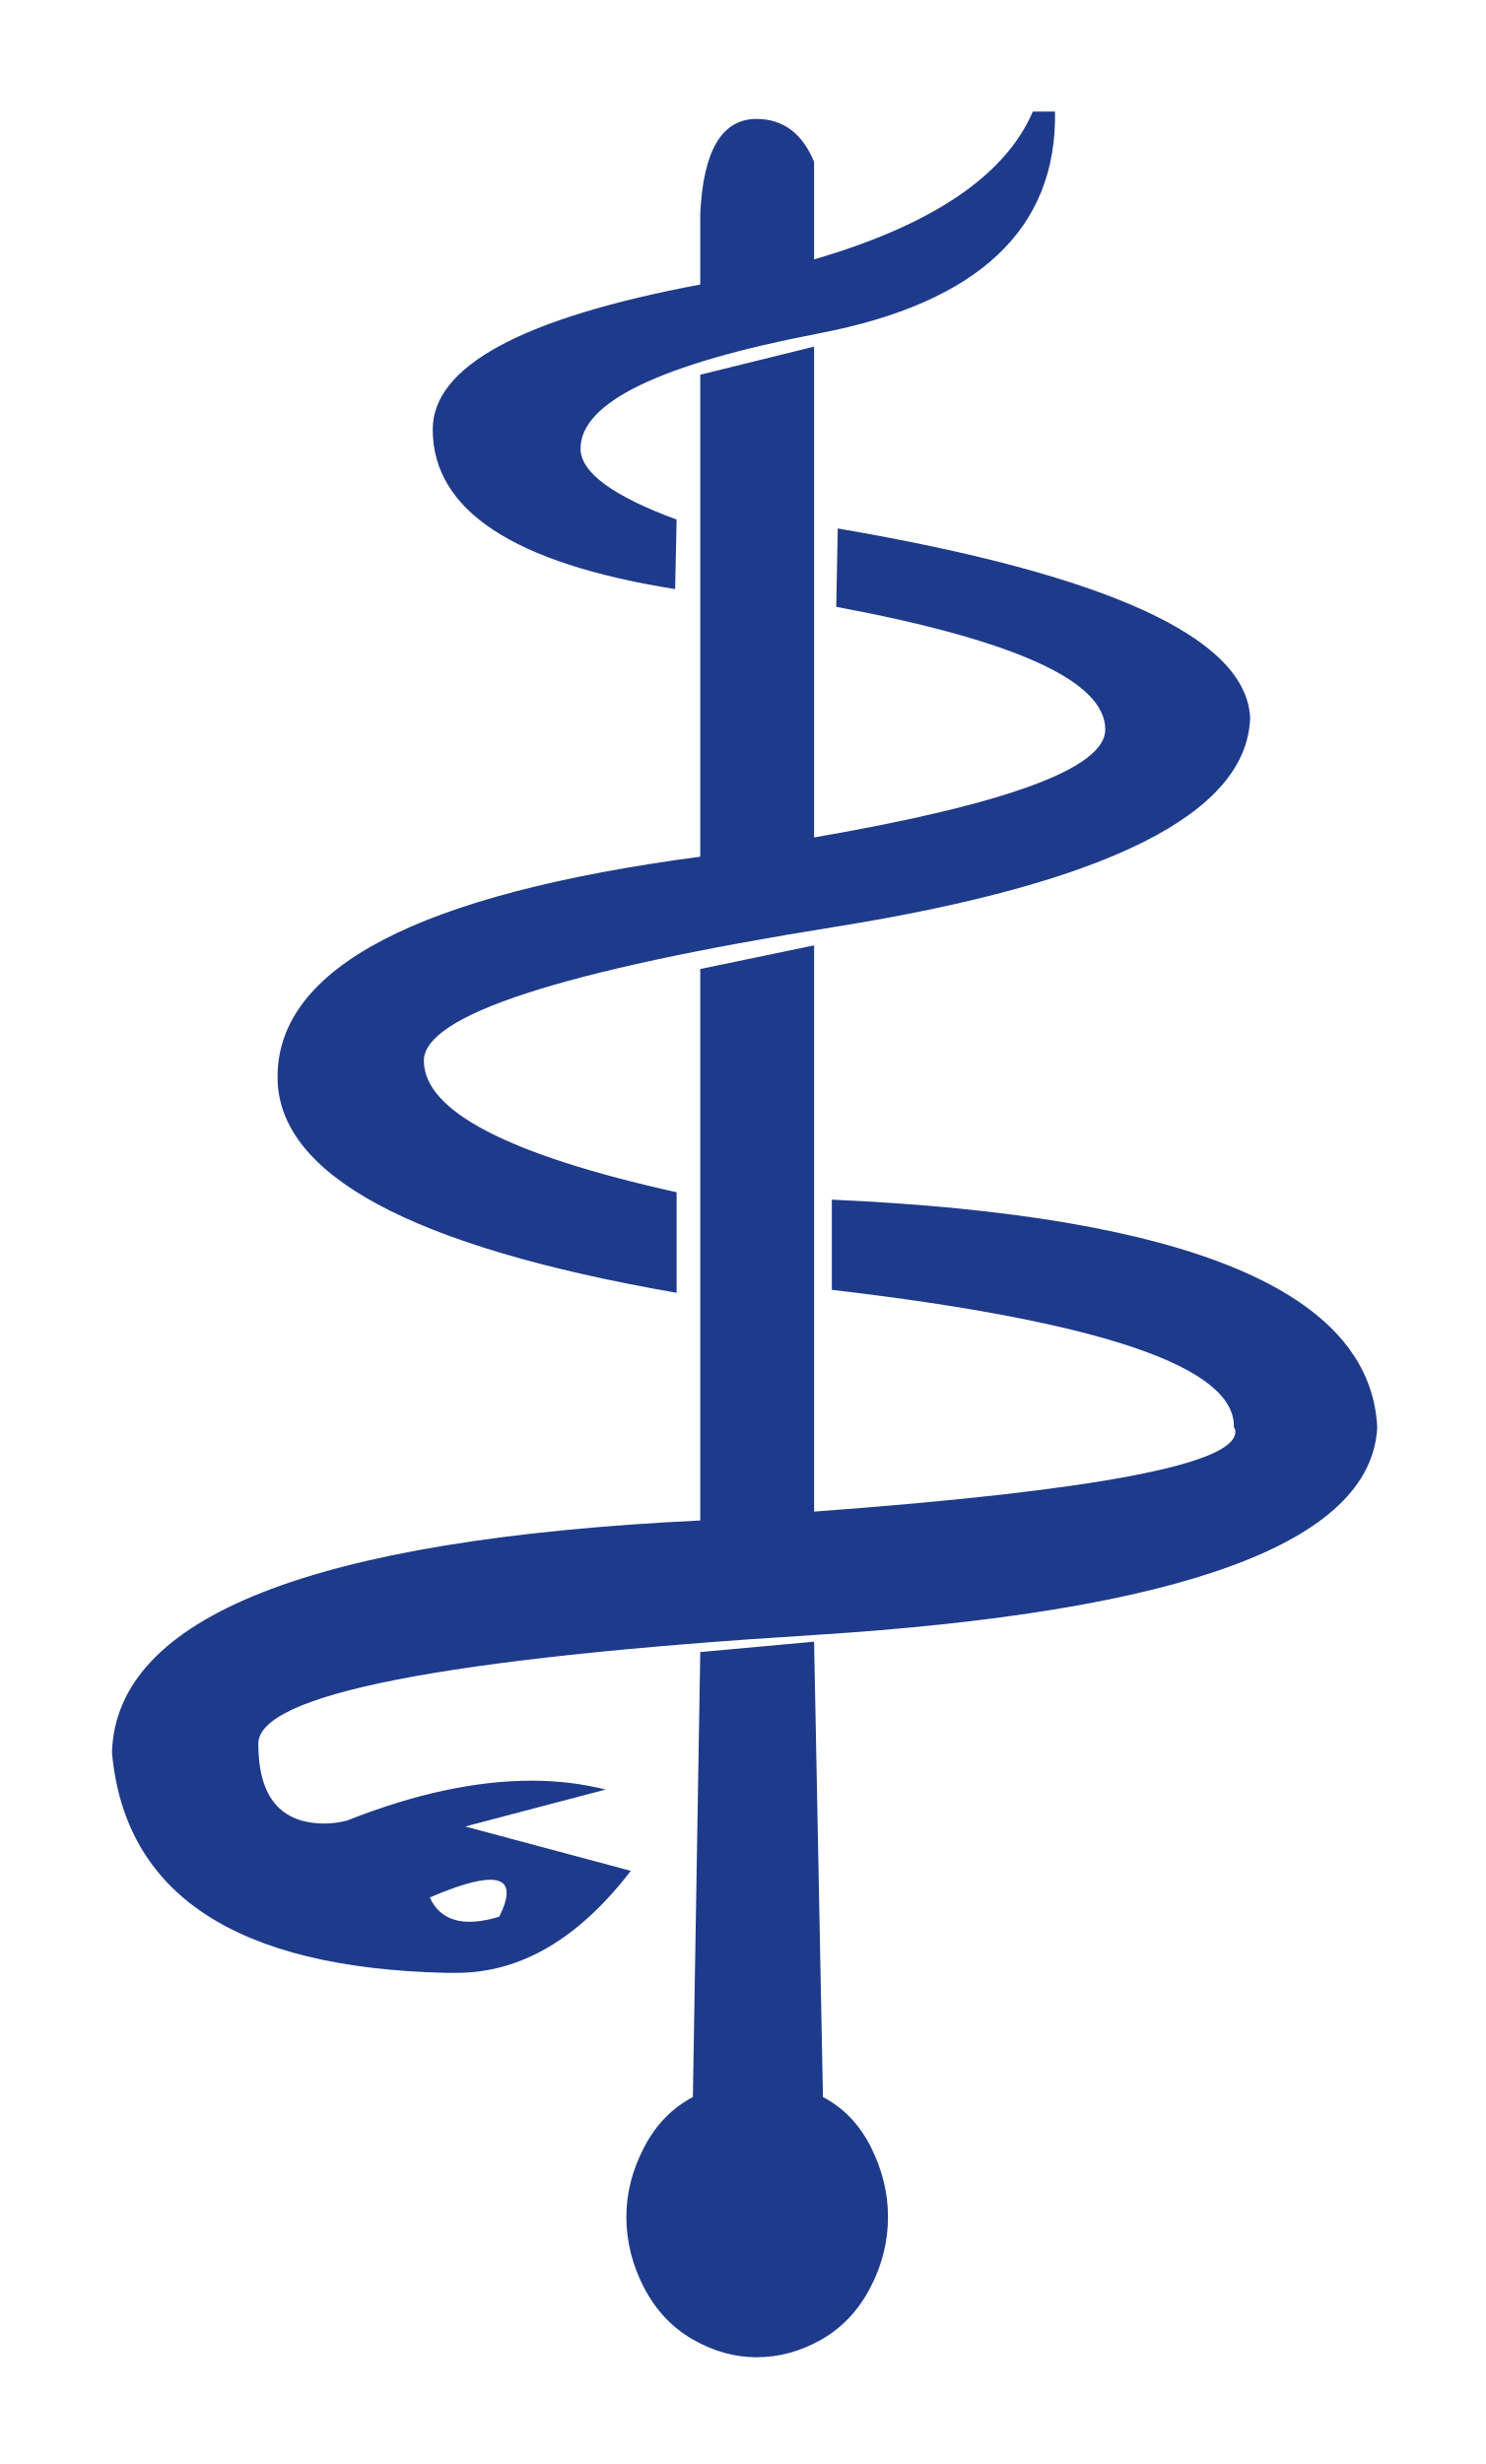
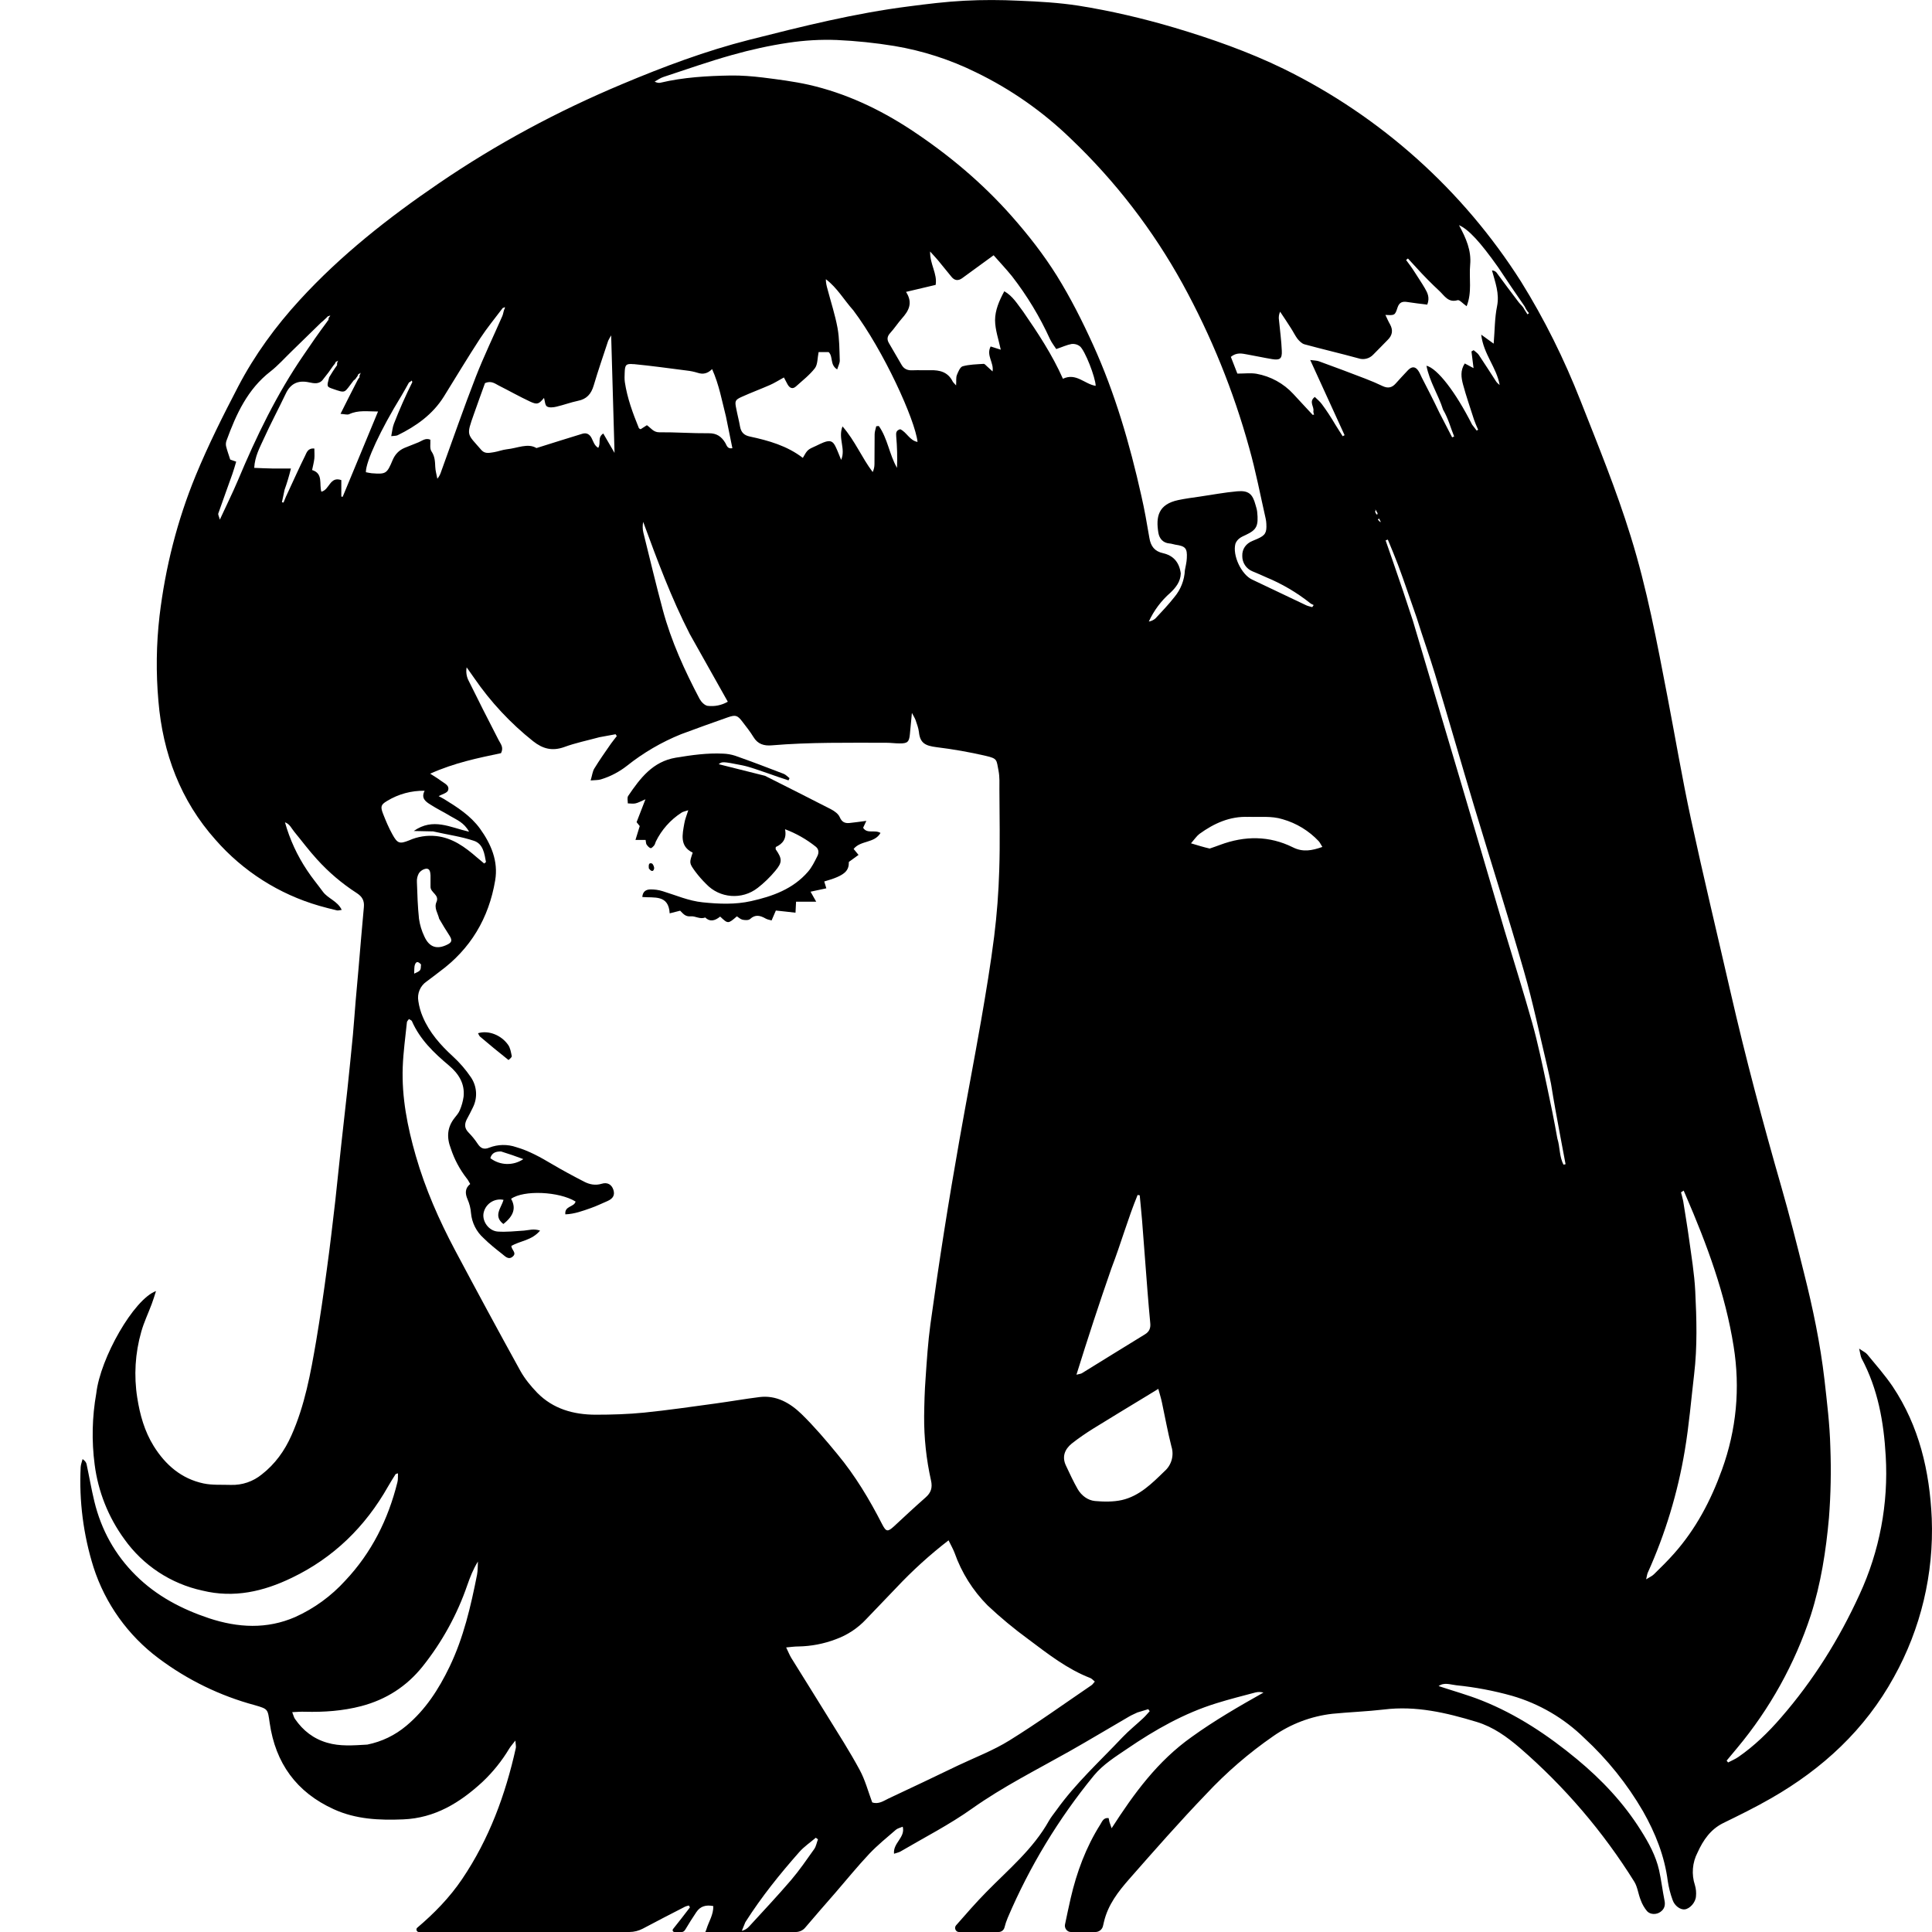
- <svg xmlns="http://www.w3.org/2000/svg" viewBox="0 0 13.27 22.00">
-   <path fill="#1E3A8A" transform="translate(-0.65 1.26) scale(0.0132)" d="M340 1188Q368 1176 381 1176Q392 1176 392 1185Q392 1191 387 1201Q351 1212 340 1188ZM600 80V14Q588 -15 561 -15Q526 -15 523 49V97Q342 131 342 195Q342 277 506 303L507 256Q442 232 442 208Q442 161 603.5 130.0Q765 99 763 -20H748Q720 45 600 80ZM523 484Q237 522 237 633Q237 732 507 779V711Q336 673 336 622Q336 576 614.0 531.5Q892 487 895 390Q891 309 616 262L615 315Q797 349 797 398Q797 437 600 471V139L523 158ZM600 927V544L523 560V933Q129 952 125 1090Q138 1234 351 1239Q355 1239 358 1239Q423 1239 476 1170L364 1140L459 1115Q435 1109 409 1109Q352 1109 284 1136Q276 1138 269 1138Q224 1138 224 1084Q224 1034 599.5 1010.5Q975 987 981 870Q974 732 612 716V777Q886 809 884 870Q885 871 885 873Q885 906 600 927ZM600 1015 523 1022 518 1323Q497 1334 485.0 1357.0Q473 1380 473 1404Q473 1429 485.0 1452.0Q497 1475 518.0 1487.0Q539 1499 561 1499Q584 1499 605.0 1487.0Q626 1475 638.0 1452.0Q650 1429 650 1404Q650 1380 638.5 1357.0Q627 1334 606 1323Z" />
+ <svg xmlns="http://www.w3.org/2000/svg" viewBox="0 0 24 24" fill="#000000" fill-rule="evenodd">
+   <path d="M5.938 12.835c.127-.039.285.02.373.143.028.038.036.092.046.14.003.014-.02.033-.04.05-.124-.098-.24-.194-.354-.291-.011-.01-.016-.027-.025-.042zM8.396 9.412c.195-.032.39-.06.588-.05a.54.54 0 01.148.026c.202.071.402.147.601.224.028.01.05.036.075.055l-.013.027a9.203 9.203 0 01-.26-.089c-.115-.038-.213-.077-.315-.098-.25-.05-.25-.046-.292-.014l.574.144c.275.139.55.276.823.417.042.022.09.057.107.098.026.06.063.076.117.072.066-.006.132-.017.213-.027l-.04.086c.051.08.142.02.216.064-.074.13-.247.09-.334.199l.061.074-.12.087c0 .106-.038.168-.306.243l.026.085-.196.042.07.124h-.25l-.007.137c-.081-.01-.161-.018-.244-.027l-.053.123c-.027-.008-.052-.011-.073-.023-.067-.038-.128-.056-.195.006-.019.017-.063.014-.093.008-.026-.006-.05-.029-.07-.042-.11.095-.11.095-.208.003-.057.046-.12.074-.186.011-.063.027-.123-.02-.178-.014-.07.007-.097-.035-.133-.07l-.13.033c-.013-.236-.194-.19-.34-.203.005-.072.05-.092.095-.094a.474.474 0 01.159.022c.164.05.32.12.496.138.203.021.405.029.601-.015.265-.059.52-.149.707-.365.049-.056.083-.127.117-.195.019-.038.02-.084-.02-.116a1.397 1.397 0 00-.382-.217c.024.12-.031.182-.115.221 0 .014-.004.025 0 .03.08.115.084.16-.007.267a1.39 1.39 0 01-.218.211.477.477 0 01-.641-.05 1.36 1.36 0 01-.133-.152c-.078-.107-.076-.108-.033-.236-.165-.08-.128-.226-.104-.364.008-.05.028-.096.049-.163-.04.014-.067.017-.087.032a.897.897 0 00-.316.357c-.007.016-.01.034-.02.047-.012.015-.034.038-.045.035-.02-.006-.037-.027-.05-.045-.008-.012-.007-.032-.012-.057h-.126l.053-.172a14.82 14.82 0 00-.039-.049l.11-.284c-.06.026-.091.044-.124.051-.03.007-.064 0-.095 0 0-.031-.01-.07.004-.092.149-.22.305-.428.593-.476z" />
+   <path d="M8.06 10.788c-.003-.038-.004-.075.037-.062.016.006.034.048.028.067-.01.04-.038.032-.064-.005z" />
+   <path clip-rule="evenodd" d="M11.981.009c.226-.012.453-.011.679 0 .247.01.495.024.74.062.401.064.798.157 1.19.273.463.138.92.299 1.356.511a7.31 7.31 0 012.948 2.642c.292.469.536.963.739 1.479.219.556.446 1.11.623 1.683.204.654.329 1.326.458 1.997.097.504.182 1.01.29 1.511.156.722.329 1.44.494 2.16.186.812.4 1.615.63 2.415.102.355.193.713.282 1.072.11.436.202.876.254 1.323.031.278.066.557.073.837a7.56 7.56 0 01-.017.88c-.037.413-.1.818-.226 1.212a5.017 5.017 0 01-.915 1.649l-.13.156.018.023c.043-.023.088-.041.127-.068.2-.138.373-.307.531-.49.4-.46.721-.973.975-1.529a3.59 3.59 0 00.325-1.72c-.024-.424-.097-.834-.3-1.213-.013-.027-.015-.06-.03-.121.05.035.082.048.101.072.107.13.22.258.315.398.33.494.46 1.052.486 1.64a3.75 3.75 0 01-.47 1.97c-.36.655-.887 1.14-1.526 1.506-.193.111-.394.21-.595.308-.157.078-.248.211-.318.365a.522.522 0 00-.033.406.359.359 0 01.013.139c-.005.077-.077.155-.14.162-.054.006-.125-.043-.15-.116a1.206 1.206 0 01-.06-.233c-.04-.314-.155-.6-.308-.87a3.906 3.906 0 00-.73-.91 2.129 2.129 0 00-.897-.524 4.093 4.093 0 00-.692-.131c-.075-.008-.15-.04-.22.01.18.06.363.11.538.18.434.173.82.43 1.18.728.308.255.58.543.794.884.098.155.186.315.227.496.027.123.042.25.067.375.013.062-.002.109-.053.144-.047.033-.122.034-.163-.01a.455.455 0 01-.08-.14c-.03-.073-.038-.159-.078-.225a7.314 7.314 0 00-1.423-1.664c-.16-.137-.329-.26-.537-.323-.376-.114-.753-.203-1.15-.154-.213.025-.427.032-.64.053a1.6 1.6 0 00-.736.278 5.14 5.14 0 00-.834.72c-.329.342-.642.699-.955 1.055-.136.155-.264.319-.314.531a5.227 5.227 0 00-.012.051.096.096 0 01-.09.076h-.31c-.046 0-.082-.048-.072-.094.023-.108.045-.216.07-.324.075-.325.19-.635.368-.917.024-.039.04-.088.104-.08l.01.049.027.077c.28-.435.571-.834.996-1.135.283-.204.584-.378.89-.55a.196.196 0 00-.098-.002c-.162.043-.325.084-.485.134-.402.124-.764.33-1.11.566-.147.1-.298.193-.414.333a7.314 7.314 0 00-1.07 1.767.845.845 0 00-.04.12.075.075 0 01-.072.056h-.494c-.04 0-.062-.051-.036-.082.123-.14.246-.282.377-.415.275-.281.58-.532.777-.884.027-.048.063-.09.095-.135.238-.333.54-.607.818-.902.082-.086.175-.16.26-.24.029-.027.053-.057.079-.085l-.018-.025-.135.041c-.034.017-.07.031-.102.05-.248.144-.494.292-.743.433-.408.23-.825.439-1.209.711-.281.2-.591.358-.889.533-.02.012-.044.015-.08.028-.015-.135.143-.201.108-.336-.033.014-.064.02-.085.038-.111.096-.227.19-.328.296-.148.157-.284.325-.425.488-.125.143-.25.286-.373.431A.153.153 0 019.89 24H8.762a.316.316 0 00.016-.042c.028-.09.085-.172.083-.28-.091-.018-.162.001-.212.077a4.45 4.45 0 00-.136.215c-.01.016-.024.03-.042.03h-.093c-.019 0-.029-.022-.017-.037.071-.088.14-.178.209-.268.001-.002-.006-.012-.012-.024-.014.004-.03.006-.045.013-.176.09-.352.181-.527.274a.363.363 0 01-.168.042H5.202c-.026 0-.039-.036-.019-.053.21-.178.402-.374.558-.605.335-.496.538-1.047.667-1.629.004-.02-.003-.043-.006-.091-.037.048-.059.072-.076.1a1.943 1.943 0 01-.334.415c-.28.258-.59.448-.983.464-.297.012-.588 0-.865-.127-.46-.21-.722-.57-.794-1.072-.025-.17-.017-.171-.182-.219A3.513 3.513 0 011.97 20.6a2.286 2.286 0 01-.808-1.13 3.569 3.569 0 01-.16-1.245c.002-.034.016-.067.024-.1.032.023.046.043.05.066.033.153.059.308.096.46.086.355.257.664.516.92.258.256.571.419.91.532.358.118.717.138 1.07-.016a1.89 1.89 0 00.621-.452c.328-.348.533-.76.648-1.223.009-.034.005-.071.007-.11-.015.006-.026.006-.03.011-.031.05-.064.1-.093.152-.284.502-.679.887-1.196 1.135-.351.17-.718.255-1.11.159a1.607 1.607 0 01-.971-.64 2.006 2.006 0 01-.368-.924 2.903 2.903 0 01.02-.886c.05-.439.466-1.17.742-1.271-.02.063-.035.112-.053.16-.043.116-.097.227-.13.345a1.901 1.901 0 00-.05.82c.033.212.09.416.204.6.147.236.346.407.62.465.11.023.225.014.338.018a.576.576 0 00.386-.131c.164-.128.282-.292.366-.481.168-.375.24-.777.309-1.179.05-.296.093-.594.133-.893.039-.281.071-.563.104-.845.026-.232.048-.464.074-.696.024-.228.052-.455.076-.683.024-.227.047-.455.069-.683.013-.14.022-.28.034-.42l.037-.417c.022-.25.041-.5.065-.748.008-.082-.02-.132-.09-.177a2.46 2.46 0 01-.492-.418c-.1-.109-.188-.228-.282-.342-.035-.042-.056-.097-.116-.118a2.084 2.084 0 00.275.597c.06.092.131.176.196.265.063.086.182.115.234.226-.028.003-.046.01-.06.006a4.74 4.74 0 01-.22-.057 2.71 2.71 0 01-1.287-.819c-.435-.487-.656-1.076-.71-1.723a5.206 5.206 0 01.014-1.06c.072-.602.22-1.186.45-1.745.155-.376.338-.741.526-1.102.205-.393.466-.75.765-1.076.512-.559 1.104-1.024 1.726-1.448.717-.49 1.478-.898 2.277-1.233C8.244.828 8.767.632 9.31.494c.655-.166 1.31-.33 1.982-.415.229-.03.458-.058.688-.07zm-1.847 22.82c-.07.06-.147.111-.207.18-.238.27-.464.549-.668.869l-.044.108a.177.177 0 00.093-.057c.174-.19.351-.378.519-.574.104-.122.195-.255.288-.386.024-.034.03-.08.046-.12l-.027-.02zm1.65-3.695a5.51 5.51 0 00-.653.593l-.37.386a.963.963 0 01-.377.25 1.372 1.372 0 01-.467.09c-.044 0-.087.006-.151.012.028.058.043.097.064.131.15.242.301.482.45.724.136.22.276.438.399.666.068.125.105.267.156.404.077.027.14-.018.202-.048.29-.135.579-.274.867-.412.213-.101.437-.186.636-.31.347-.215.68-.455 1.018-.685.015-.01.026-.028.042-.046-.023-.019-.038-.037-.056-.044-.287-.111-.527-.3-.77-.482a5.319 5.319 0 01-.506-.42 1.757 1.757 0 01-.41-.653c-.019-.049-.045-.095-.075-.156zm-5.847.264c-.06.096-.097.194-.132.293a3.38 3.38 0 01-.555 1.01c-.2.25-.455.412-.762.493-.23.06-.464.076-.7.07-.048-.002-.097.002-.158.005.016.04.021.066.035.085.1.145.23.246.4.295.157.046.316.034.498.023.181-.037.343-.115.485-.234.238-.199.402-.454.536-.732.175-.363.264-.751.342-1.144.01-.053.008-.11.011-.164zm14.945-4.586c.008.029.016.057.027.107.024.155.051.31.072.464.03.219.067.437.078.657.017.344.027.689-.014 1.033-.037.315-.063.633-.116.946a6.153 6.153 0 01-.46 1.518c-.008.018-.01.039-.02.082.047-.03.077-.042.098-.064.085-.083.17-.167.248-.255.271-.305.458-.66.596-1.043.18-.498.228-1.011.145-1.531-.103-.65-.33-1.263-.597-1.881a9.055 9.055 0 00-.024-.055l-.033.022zM5.797 8.29a.26.26 0 00.018.153c.124.251.25.501.379.75.025.049.066.09.03.163-.284.06-.578.119-.88.255.059.038.097.06.132.087.042.032.112.058.09.12-.01.033-.075.048-.117.072.017.01.043.021.067.036.166.102.33.207.447.368.138.192.229.404.188.644-.079.469-.306.85-.69 1.132-.054.04-.106.083-.161.122a.243.243 0 00-.103.245.77.77 0 00.055.195c.083.196.22.35.375.492.083.076.159.164.222.257a.37.37 0 01.025.377c-.023.05-.05.099-.076.148-.03.06-.028.111.022.162.041.042.08.089.112.138.038.058.078.079.147.05a.486.486 0 01.333-.006c.16.046.302.126.444.21.13.077.264.149.4.219.067.035.14.05.219.026.071-.022.124.01.145.076.02.064-.003.108-.074.139-.07.03-.137.063-.209.088-.1.035-.201.073-.314.077-.013-.107.11-.088.127-.159-.206-.126-.643-.145-.801-.034.063.112.035.21-.096.313-.13-.1-.025-.202.002-.3a.209.209 0 00-.249.17c-.015.101.067.216.178.224.108.007.218-.005.326-.012.06-.005.12-.027.199 0-.103.123-.248.127-.357.19.002.05.07.086.019.131-.053.048-.095-.001-.132-.03-.08-.063-.16-.126-.231-.197a.474.474 0 01-.157-.311.52.52 0 00-.043-.172c-.032-.074-.032-.137.033-.19-.018-.03-.028-.053-.045-.072a1.222 1.222 0 01-.196-.369c-.053-.137-.046-.264.048-.381.024-.03.05-.06.064-.095a.664.664 0 00.047-.168c.017-.165-.064-.287-.182-.387-.186-.156-.36-.322-.46-.551-.005-.011-.024-.017-.037-.026-.011.017-.024.027-.025.038-.019.185-.045.37-.052.557-.014.377.058.743.162 1.104.118.41.289.798.488 1.173.267.502.537 1.002.812 1.5.055.098.13.189.208.27.198.202.452.272.724.273.202 0 .404-.006.605-.026.295-.03.59-.073.884-.113.183-.025.365-.057.548-.08.21-.026.38.073.522.21.16.156.305.327.447.5.22.265.397.56.554.867.05.098.07.1.147.03.13-.121.26-.242.394-.36.067-.059.088-.12.067-.213a3.535 3.535 0 01-.085-.796c.002-.157.006-.314.018-.471.015-.224.03-.45.06-.672a59.114 59.114 0 01.362-2.298c.087-.493.182-.984.268-1.477.06-.347.118-.694.162-1.043.034-.273.055-.55.063-.825.011-.332.003-.665.002-.998 0-.077.004-.155-.01-.23-.028-.142-.01-.155-.162-.19a5.826 5.826 0 00-.607-.107c-.146-.018-.207-.053-.221-.19-.006-.049-.025-.098-.041-.146-.009-.025-.024-.048-.046-.09l-.025.264c-.009.096-.029.116-.127.115-.055 0-.11-.008-.164-.008-.476 0-.952-.008-1.426.032-.095.008-.173-.015-.226-.103-.04-.066-.088-.126-.134-.186-.063-.084-.086-.093-.182-.06-.195.068-.388.138-.582.21a2.71 2.71 0 00-.675.394.986.986 0 01-.323.168c-.033.01-.07.008-.127.013.02-.066.024-.114.047-.15.064-.105.135-.205.205-.306.023-.033.049-.063.073-.095l-.015-.023-.201.037c-.146.04-.296.07-.437.122-.148.053-.266.023-.386-.072a3.623 3.623 0 01-.733-.786l-.093-.132zm8.592 8.963l-.147.09c-.22.134-.44.266-.659.402-.093.058-.184.12-.27.188-.085.07-.124.161-.072.272.047.1.093.2.147.294.047.08.124.138.213.147.11.01.228.012.336-.012.217-.05.372-.205.528-.357a.291.291 0 00.087-.308c-.046-.18-.079-.365-.118-.547-.011-.052-.027-.103-.045-.169zm-.257-2.409c-.12.291-.205.597-.325.91-.151.433-.294.87-.435 1.323.036-.01.054-.01.067-.018.261-.16.522-.324.785-.484.054-.033.071-.078.065-.138-.012-.13-.024-.262-.034-.393l-.068-.886c-.008-.103-.02-.206-.029-.31-.009 0-.017-.002-.026-.004zm3.081-8.13l.099.285c.08.231.159.463.24.714l.58 1.952c.187.63.372 1.262.558 1.893.114.382.235.762.343 1.146.072.257.126.519.186.799.044.206.087.413.127.64.034.106.023.226.077.325l.025-.006-.068-.362c-.038-.206-.077-.412-.113-.638-.015-.07-.029-.141-.046-.211-.095-.396-.177-.796-.29-1.187-.196-.685-.413-1.364-.618-2.046-.165-.549-.322-1.1-.488-1.648-.069-.227-.15-.45-.226-.695l-.117-.336c-.037-.107-.075-.216-.115-.322-.04-.106-.084-.21-.127-.314a7.558 7.558 0 01-.027.01zM6.225 14.304c-.063-.001-.115.014-.134.083a.35.35 0 00.41.012 4.533 4.533 0 00-.276-.095zM5.23 11.98c-.026-.027-.057-.048-.075.002-.012.032-.007.07-.01.113.082-.037.082-.037.085-.115zm.062-1.189a.135.135 0 00-.088.056.197.197 0 00-.025.11c.005.152.01.306.026.457a.751.751 0 00.066.218c.061.136.157.167.288.101.055-.027.06-.054.025-.11a4.52 4.52 0 01-.129-.211c-.015-.068-.066-.131-.033-.207.04-.09-.076-.116-.074-.19V10.874c-.003-.038-.006-.087-.056-.083zm-.017-.968a.867.867 0 00-.467.127c-.076.045-.084.07-.05.158.034.087.07.173.115.254.064.117.09.125.21.077a.657.657 0 01.336-.053c.202.022.357.136.504.264l.092.077c.007-.006.014-.013.022-.018-.019-.105-.035-.226-.149-.264-.157-.053-.324-.075-.508-.117l-.24-.005c.24-.169.452-.044.687.009-.063-.115-.153-.147-.23-.193-.082-.05-.17-.092-.25-.144-.06-.037-.12-.08-.072-.172zm10.233.325c-.23-.01-.427.08-.608.211-.034.026-.06.065-.105.117.087.026.15.046.232.065.044-.015.088-.03.13-.046.306-.114.61-.115.904.031.126.063.237.04.366-.005-.02-.031-.03-.054-.045-.071a.986.986 0 00-.448-.273c-.14-.044-.284-.024-.426-.03zM7.99 6.483a.308.308 0 00.002.133c.08.321.156.643.242.962.104.387.27.75.456 1.103.02.037.061.08.098.087a.404.404 0 00.253-.051l-.472-.84c-.23-.448-.405-.92-.579-1.394zM10.397.497c-.2-.008-.405.004-.603.034-.236.035-.47.087-.7.152-.287.08-.569.18-.852.273-.04.013-.074.038-.11.058.028.014.05.018.07.014.287-.068.58-.085.873-.09.134-.002.269.009.402.025.19.024.382.048.57.09.456.104.874.3 1.265.556.464.306.888.66 1.257 1.078.205.232.395.475.56.739.17.274.315.561.449.856.273.601.456 1.232.6 1.876.04.173.07.348.1.524.017.104.065.167.17.19.122.028.2.105.22.251-.003.102-.06.174-.129.24a1.065 1.065 0 00-.268.358.164.164 0 00.083-.039c.08-.086.162-.172.235-.265a.56.56 0 00.13-.333c.009-.05.022-.1.024-.15.007-.124-.017-.15-.143-.168-.025-.004-.049-.014-.073-.015-.082-.007-.125-.063-.137-.131-.033-.198-.004-.355.247-.408.086-.018.174-.03.26-.042.158-.023.315-.053.473-.067.14-.012.19.033.226.167.008.029.018.057.021.087.019.179-.008.225-.141.288-.027.013-.055.024-.078.042a.148.148 0 00-.051.067c-.039.144.073.382.206.445l.673.32c.023.011.05.015.075.023l.018-.026c-.015-.008-.032-.013-.044-.024a2.27 2.27 0 00-.544-.32 4.898 4.898 0 00-.173-.075.203.203 0 01-.126-.191c-.003-.085.045-.154.128-.187l.059-.025c.099-.044.118-.076.112-.187a.384.384 0 00-.008-.063c-.067-.294-.123-.59-.205-.88a9.478 9.478 0 00-.826-2.036 7.465 7.465 0 00-1.39-1.805 4.536 4.536 0 00-1.177-.824 3.656 3.656 0 00-1.016-.328 6.155 6.155 0 00-.712-.074zm6.719 5.955c.01.014.018.028.038.034l-.022-.044-.016.01zM4.103 3.917a.062.062 0 01-.03.012.455.455 0 01-.04.039c-.01.01-.02.02-.045.04l-.363.354c-.088.085-.17.178-.266.253-.284.22-.425.53-.544.855a.132.132 0 00-.007.071c.013.055.033.108.052.168l.074.026c-.017.056-.03.105-.047.152-.058.164-.118.327-.175.491-.005.015.008.036.019.077.08-.175.158-.33.225-.489.228-.544.484-1.074.819-1.561.09-.133.182-.266.283-.401.004-.006.007-.013.022-.03.001-.016.003-.032.015-.04l.008-.017zm12.976 2.408a.023.023 0 01.009.019.073.073 0 00-.006.01.188.188 0 00.007.02l.018.022c.002-.007.007-.016.005-.021-.003-.01-.012-.018-.02-.038a1.331 1.331 0 01-.013-.012zM4.199 4.48c-.003.004-.008.008-.027.014-.005.013-.011.025-.031.047a2.085 2.085 0 01-.124.167c-.048.07-.116.055-.181.041-.134-.028-.228.016-.287.143-.089.187-.187.37-.273.56-.049.108-.11.216-.118.36.081.003.154.007.228.008h.228a2.563 2.563 0 01-.079.264c-.01.052-.022.103-.033.155l.02.004c.018-.046.037-.092.067-.153.066-.142.13-.285.2-.426.02-.04.034-.1.116-.092 0 .043.004.084 0 .124-.005.045-.017.09-.028.143.141.043.086.174.115.269.102-.022.104-.195.248-.144v.205l.017.002.439-1.059c-.13 0-.246-.02-.358.033-.024.011-.058-.001-.108-.004.075-.15.139-.278.211-.417a.128.128 0 01.025-.036c0-.015-.001-.03.008-.038l.006-.02c-.005.006-.01.011-.028.017-.004.012-.009.024-.026.045a.085.085 0 01-.032.033c-.123.157-.09.164-.258.106-.079-.027-.078-.028-.047-.144.028-.046.056-.093.098-.15 0-.016-.001-.032.007-.042L4.2 4.48zm2.073-.67c-.003.006-.007.011-.027.016-.094.125-.194.246-.28.377-.155.238-.301.481-.451.723-.14.224-.345.368-.575.481-.017.008-.04.006-.079.011.012-.059.016-.109.033-.153a6.076 6.076 0 01.229-.518l-.007-.02a.138.138 0 01-.035.025c-.028.05-.055.1-.093.164-.26.424-.443.817-.442.95.024.004.048.011.073.013.177.013.188.007.26-.165.03-.07.077-.12.147-.15l.175-.07c.044-.018.085-.057.146-.032.003.05-.01.11.014.145.042.062.044.125.047.193.002.049.017.098.026.147.029-.034.039-.065.05-.097.142-.39.277-.782.428-1.17.1-.256.22-.504.33-.756.013-.03.013-.067.03-.092V3.81zm3.987-.34c0 .045.01.084.021.123.042.16.094.318.124.48.024.133.023.27.028.406 0 .033-.019.067-.032.11-.094-.058-.047-.158-.106-.215h-.125c-.015.072-.01.152-.046.2-.066.085-.155.154-.236.227-.043.038-.078.018-.103-.025l-.046-.087c-.065.035-.117.069-.172.093-.116.051-.235.095-.35.147-.085.038-.09.053-.07.147.014.075.034.148.047.223.013.072.05.109.123.124.233.05.462.115.657.265.058-.102.058-.102.168-.151.03-.014.06-.03.092-.042.08-.03.115-.017.15.06.023.048.041.098.066.158.06-.14-.042-.267.017-.416.157.18.24.39.375.567a.235.235 0 00.022-.098c.002-.124 0-.247.002-.371 0-.034.013-.067.02-.1l.032-.003c.11.155.13.354.226.52a3.036 3.036 0 00-.01-.392c-.004-.045 0-.074.05-.088.08.036.116.14.215.158-.03-.275-.423-1.137-.798-1.635-.114-.127-.2-.28-.34-.386zm-2.667.696c-.019.034-.03.05-.037.067-.061.185-.125.37-.18.556-.031.105-.087.169-.195.19-.09.019-.178.052-.268.073-.038.009-.089.015-.118-.003-.024-.016-.025-.069-.036-.106-.064.076-.082.087-.17.047-.133-.062-.262-.135-.393-.201-.048-.025-.093-.063-.17-.03-.043.12-.091.25-.137.382-.099.28-.087.242.095.453.046.048.102.03.154.023.054-.009.106-.03.16-.036.13-.013.26-.08.367-.015.204-.064.387-.122.571-.178.05-.015.089.005.114.054.022.042.034.093.082.121.038-.056-.013-.128.063-.178l.14.241-.042-1.46zm.278.358c-.096-.01-.107.01-.11.108-.002.038-.003.078.002.115.03.2.099.386.174.57.002.006.012.01.022.015l.078-.05c.052.036.081.088.153.088.205-.002.41.014.616.012.099-.001.158.042.205.12.018.03.024.077.088.066l-.08-.394c-.05-.195-.085-.395-.172-.589-.057.057-.114.068-.18.046a.72.72 0 00-.135-.028c-.22-.028-.44-.059-.66-.08zm10.254-1.727c.089.163.155.316.139.491-.016.168.026.342-.044.516-.047-.033-.088-.082-.112-.075-.117.035-.164-.057-.227-.115a4.772 4.772 0 01-.286-.29l-.104-.113a4.856 4.856 0 01-.023.019c.035.046.07.093.11.156.04.064.084.127.122.193.034.058.065.118.031.205-.082-.01-.164-.019-.246-.032-.06-.01-.101 0-.124.07-.031.098-.037.096-.15.09.02.042.036.08.057.116.041.074.03.138-.03.196-.06.06-.118.122-.178.181a.175.175 0 01-.185.046c-.222-.061-.447-.113-.67-.174-.032-.009-.063-.04-.086-.068-.03-.04-.052-.087-.08-.13-.044-.07-.09-.138-.136-.207a.18.18 0 00-.014.105c.012.127.03.253.035.38.005.1-.024.12-.121.104-.104-.017-.206-.04-.31-.058-.064-.012-.131-.028-.202.03l.081.208c.09 0 .166-.01.237.002a.819.819 0 01.458.251c.078.083.154.168.241.26l.018-.005c-.004-.006-.008-.013-.01-.04.014-.056-.062-.118.018-.178.031.03.064.057.088.09.058.078.111.159.169.257l.089.141.024-.013a2093.819 2093.819 0 01-.427-.934c.055.007.083.007.108.016.193.07.385.142.577.216.074.028.147.06.219.094.062.028.112.018.157-.033.05-.056.102-.112.154-.167.05-.051.095-.046.132.014.016.025.026.053.04.08.071.138.143.277.217.433l.159.308.025-.011c-.044-.106-.07-.218-.138-.334-.057-.182-.168-.346-.206-.545.136.034.362.326.567.732l.057.074.018-.011a1.563 1.563 0 01-.052-.127c-.046-.145-.097-.29-.136-.436-.022-.083-.036-.173.022-.26l.109.058-.026-.207.027-.016c.022.02.05.036.065.06.073.108.143.22.215.33.01.016.029.029.043.043-.036-.217-.2-.38-.229-.626l.155.112c.014-.166.012-.319.042-.465.032-.158-.023-.297-.063-.445.024.004.036.006.055.025.092.124.183.249.277.371.02.027.05.047.069.087l.04.063.019-.015a.293.293 0 01-.053-.082 27.922 27.922 0 01-.332-.49c-.221-.311-.363-.467-.485-.521zm-6.57.327c-.003.161.092.275.069.415l-.368.087c.09.139.032.237-.052.331-.05.057-.092.122-.143.178-.037.04-.046.078-.018.126l.16.275c.029.048.072.066.128.064.076-.003.152 0 .228-.001.116-.003.216.022.275.137.006.014.02.024.044.052.004-.059-.003-.098.01-.13.016-.04.04-.099.072-.108.084-.023.173-.024.26-.03.013-.001.027.018.04.029l.071.065c.019-.11-.082-.198-.024-.31l.126.04c-.026-.123-.07-.245-.071-.366 0-.123.051-.243.115-.36.107.062.16.156.234.253.183.265.36.533.494.834.165-.078.27.068.407.088-.003-.106-.133-.441-.197-.492a.142.142 0 00-.102-.028c-.06.011-.119.039-.191.063-.025-.039-.056-.078-.077-.122a3.936 3.936 0 00-.473-.783c-.076-.094-.16-.182-.228-.26l-.391.285c-.049.035-.094.03-.132-.017l-.169-.207c-.025-.03-.053-.059-.097-.108z" />
</svg>
